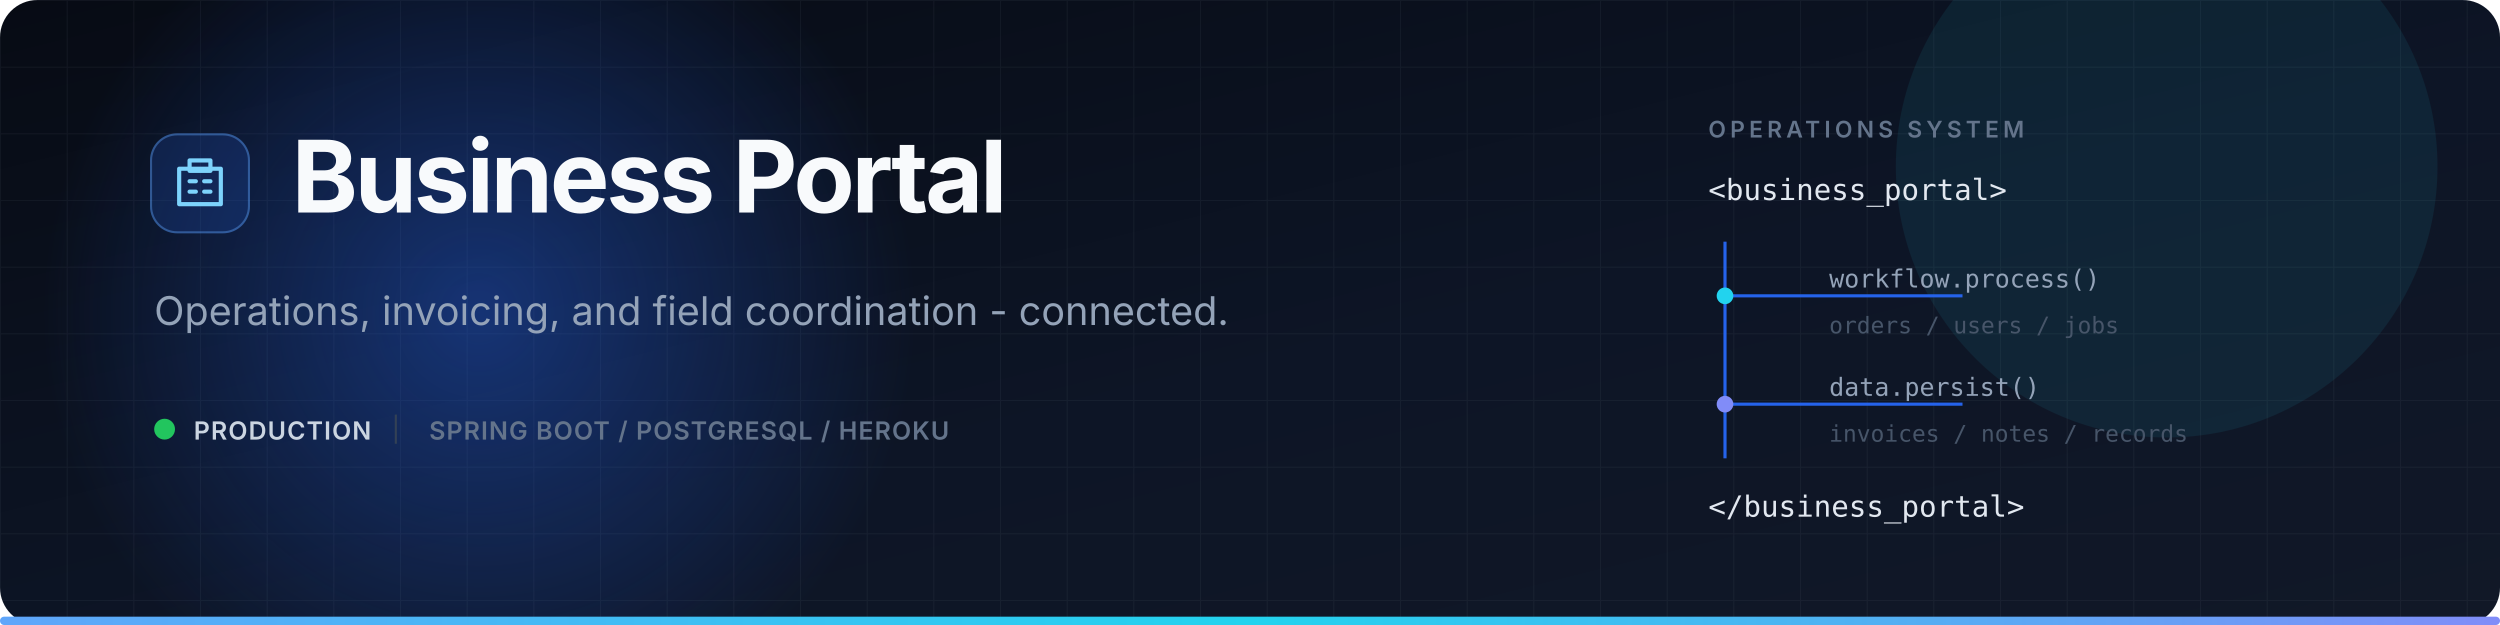
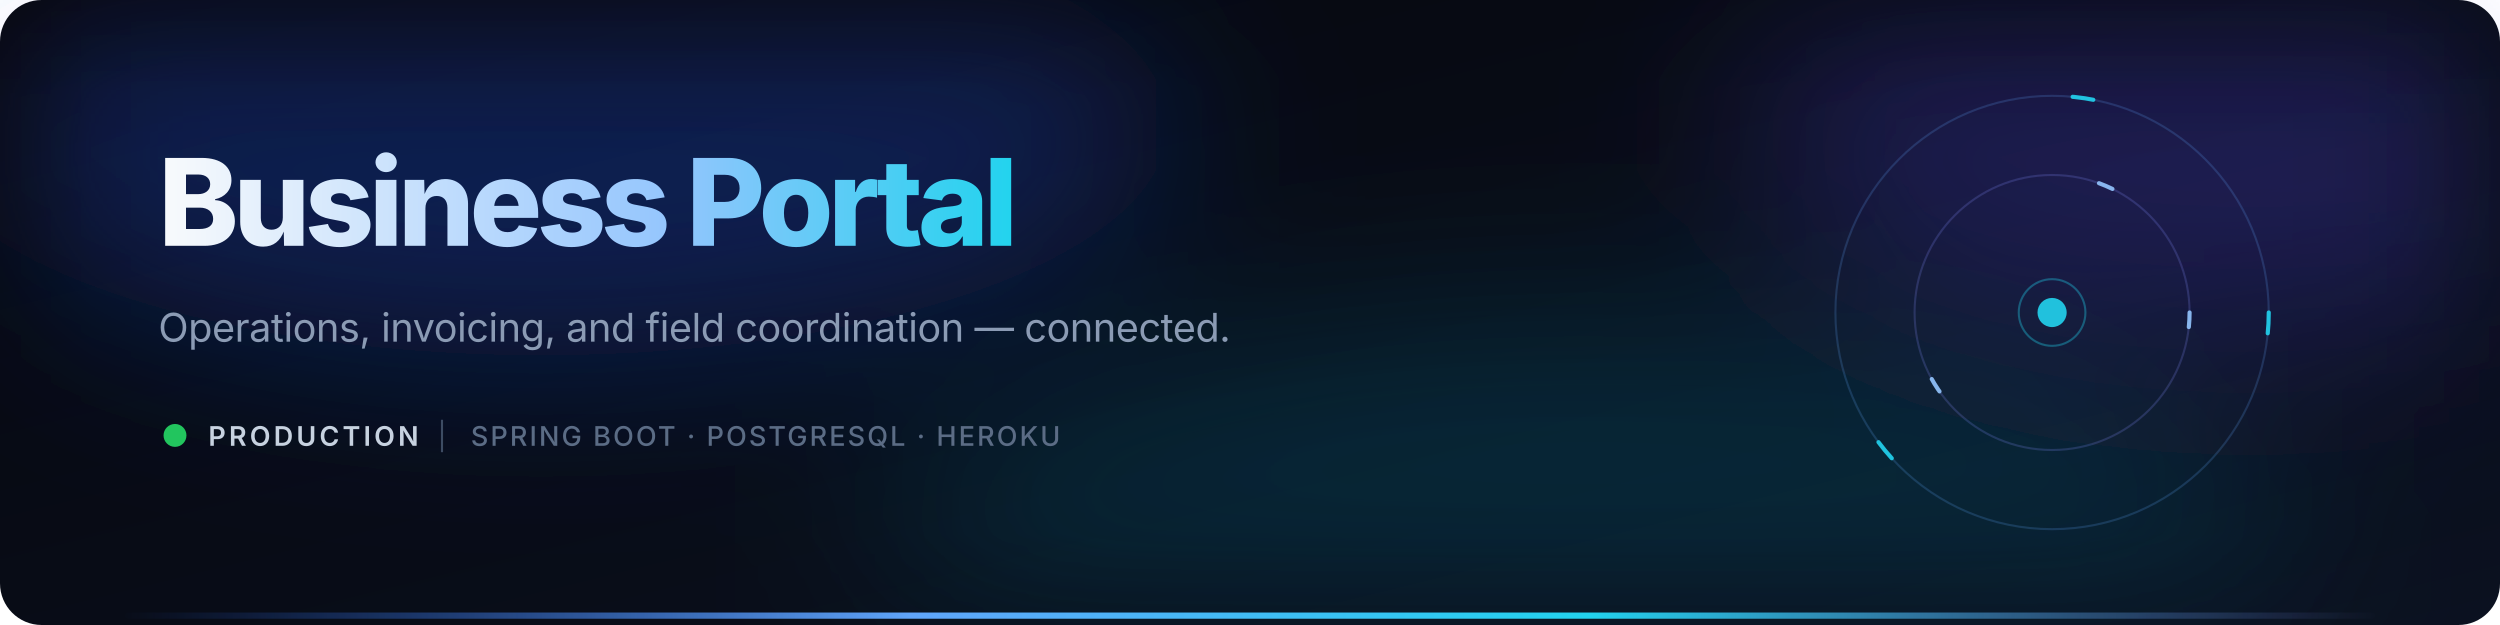
<svg xmlns="http://www.w3.org/2000/svg" width="1200" height="300" viewBox="0 0 1200 300" role="img" aria-labelledby="title desc">
  <defs>
    <linearGradient id="bg" x1="0" y1="0" x2="1" y2="1">
-       <stop offset="0" stop-color="#070b14" />
-       <stop offset=".55" stop-color="#0d1526" />
-       <stop offset="1" stop-color="#111827" />
+       <stop offset="0" stop-color="#05070d" />
+       <stop offset="1" stop-color="#0b1120" />
    </linearGradient>
-     <linearGradient id="line" x1="0" y1="0" x2="1" y2="0">
-       <stop offset="0" stop-color="#60a5fa" />
-       <stop offset=".5" stop-color="#22d3ee" />
-       <stop offset="1" stop-color="#818cf8" />
+     <linearGradient id="titleGrad" x1="0" y1="0" x2="1" y2="0">
+       <stop offset="0" stop-color="#f8fafc" />
+       <stop offset=".6" stop-color="#93c5fd" />
+       <stop offset="1" stop-color="#22d3ee" />
    </linearGradient>
-     <radialGradient id="halo">
-       <stop offset="0" stop-color="#2563eb" stop-opacity=".42" />
-       <stop offset="1" stop-color="#2563eb" stop-opacity="0" />
-     </radialGradient>
-     <pattern id="grid" width="32" height="32" patternUnits="userSpaceOnUse">
-       <path d="M32 0H0V32" fill="none" stroke="#94a3b8" stroke-opacity=".07" />
-     </pattern>
+     <linearGradient id="edge" x1="0" y1="0" x2="1" y2="0">
+       <stop offset="0" stop-color="#2563eb" stop-opacity="0" />
+       <stop offset=".35" stop-color="#60a5fa" />
+       <stop offset=".65" stop-color="#22d3ee" />
+       <stop offset="1" stop-color="#818cf8" stop-opacity="0" />
+     </linearGradient>
+     <filter id="soft" x="-60%" y="-60%" width="220%" height="220%">
+       <feGaussianBlur stdDeviation="46" />
+     </filter>
    <style>
-       .halo { animation: drift 8s ease-in-out infinite alternate; }
+       .aurora1 { animation: drift1 11s ease-in-out infinite alternate; }
+       .aurora2 { animation: drift2 9s ease-in-out infinite alternate; }
+       .aurora3 { animation: drift1 13s ease-in-out infinite alternate-reverse; }
      .dot { animation: pulse 2.4s ease-in-out infinite; }
-       .signal { animation: signal 4s ease-in-out infinite alternate; }
-       @keyframes drift {
-         from { transform: translateX(-24px); opacity: .7; }
-         to { transform: translateX(32px); opacity: 1; }
+       .ring { animation: spin 26s linear infinite; transform-origin: 985px 150px; }
+       .ring.inner { animation-duration: 18s; animation-direction: reverse; }
+       @keyframes drift1 {
+         from { transform: translate(-30px, 10px); }
+         to { transform: translate(40px, -14px); }
+       }
+       @keyframes drift2 {
+         from { transform: translate(24px, -8px); }
+         to { transform: translate(-32px, 12px); }
      }
      @keyframes pulse {
        0%, 100% { opacity: 1; }
-         50% { opacity: .4; }
+         50% { opacity: .35; }
      }
-       @keyframes signal {
-         from { stroke-dashoffset: 180; opacity: .45; }
-         to { stroke-dashoffset: 0; opacity: 1; }
+       @keyframes spin {
+         to { transform: rotate(360deg); }
      }
      @media (prefers-reduced-motion: reduce) {
        * { animation: none !important; }
      }
    </style>
  </defs>
-   <rect width="1200" height="300" rx="18" fill="url(#bg)" />
-   <rect width="1200" height="300" rx="18" fill="url(#grid)" />
-   <g class="halo">
-     <circle cx="230" cy="150" r="210" fill="url(#halo)" />
-     <circle cx="1040" cy="80" r="130" fill="#22d3ee" opacity=".08" />
+   <rect width="1200" height="300" rx="20" fill="url(#bg)" />
+   <g filter="url(#soft)">
+     <ellipse class="aurora1" cx="260" cy="60" rx="300" ry="110" fill="#1d4ed8" opacity=".32" />
+     <ellipse class="aurora2" cx="760" cy="270" rx="340" ry="120" fill="#0e7490" opacity=".25" />
+     <ellipse class="aurora3" cx="1080" cy="60" rx="240" ry="100" fill="#4f46e5" opacity=".28" />
  </g>
-   <g transform="translate(72 64)">
-     <rect width="48" height="48" rx="13" fill="#2563eb" opacity=".18" />
-     <rect x=".5" y=".5" width="47" height="47" rx="12.5" fill="none" stroke="#60a5fa" stroke-opacity=".4" />
-     <path d="M14 17h20v17H14zM19 13h10v5H19zM19 23h3m4 0h3m-10 5h3m4 0h3" fill="none" stroke="#7dd3fc" stroke-width="2" stroke-linecap="round" stroke-linejoin="round" />
-     <text x="68" y="38" fill="#f8fafc" font-family="Inter,system-ui,sans-serif" font-size="48" font-weight="700" letter-spacing="-1.5">Business Portal</text>
-     <text x="2" y="92" fill="#94a3b8" font-family="Inter,system-ui,sans-serif" font-size="19">Operations, invoicing, and field coordination - connected.</text>
-     <g transform="translate(2 126)">
-       <circle class="dot" cx="5" cy="16" r="5" fill="#22c55e" />
-       <text x="19" y="21" fill="#cbd5e1" font-family="Inter,system-ui,sans-serif" font-size="12" font-weight="600" letter-spacing=".5">PRODUCTION</text>
-       <line x1="116" y1="9" x2="116" y2="23" stroke="#334155" />
-       <text x="132" y="21" fill="#64748b" font-family="Inter,system-ui,sans-serif" font-size="12" font-weight="600" letter-spacing=".5">SPRING BOOT / POSTGRESQL / HEROKU</text>
+   <g class="ring" fill="none" stroke="#60a5fa" stroke-opacity=".2">
+     <circle cx="985" cy="150" r="104" />
+     <circle cx="985" cy="150" r="104" stroke-dasharray="10 240" stroke="#22d3ee" stroke-opacity=".9" stroke-width="2" stroke-linecap="round" />
+   </g>
+   <g class="ring inner" fill="none" stroke="#818cf8" stroke-opacity=".22">
+     <circle cx="985" cy="150" r="66" />
+     <circle cx="985" cy="150" r="66" stroke-dasharray="7 160" stroke="#93c5fd" stroke-opacity=".9" stroke-width="2" stroke-linecap="round" />
+   </g>
+   <circle cx="985" cy="150" r="7" fill="#22d3ee" opacity=".9" />
+   <circle cx="985" cy="150" r="16" fill="none" stroke="#22d3ee" stroke-opacity=".35" />
+   <g transform="translate(76 118)">
+     <text y="0" fill="url(#titleGrad)" font-family="Inter,system-ui,sans-serif" font-size="58" font-weight="800" letter-spacing="-2.5">Business Portal</text>
+     <text y="46" fill="#8b9bb4" font-family="Inter,system-ui,sans-serif" font-size="19" letter-spacing="-.2">Operations, invoicing, and field coordination — connected.</text>
+     <g transform="translate(2 84)">
+       <circle class="dot" cx="6" cy="7" r="5.5" fill="#22c55e" />
+       <text x="22" y="12" fill="#c7d2e0" font-family="Inter,system-ui,sans-serif" font-size="13" font-weight="600" letter-spacing="1.5">PRODUCTION</text>
+       <text x="132" y="12" fill="#3d4c63" font-family="Inter,system-ui,sans-serif" font-size="13">|</text>
+       <text x="148" y="12" fill="#5b6c85" font-family="Inter,system-ui,sans-serif" font-size="13" font-weight="500" letter-spacing="1">SPRING BOOT · POSTGRESQL · HEROKU</text>
    </g>
  </g>
-   <g transform="translate(820 66)">
-     <text x="0" y="0" fill="#64748b" font-family="Inter,system-ui,sans-serif" font-size="11" font-weight="600" letter-spacing="2">OPERATIONS SYSTEM</text>
-     <text x="0" y="30" fill="#e2e8f0" font-family="ui-monospace,SFMono-Regular,monospace" font-size="14">&lt;business_portal&gt;</text>
-     <path class="signal" d="M8 50v104m0-78h38m-38 52h38M46 76h76m-76 52h76" fill="none" stroke="#2563eb" stroke-width="1.5" stroke-dasharray="180" />
-     <circle cx="8" cy="76" r="4" fill="#22d3ee" />
-     <circle cx="8" cy="128" r="4" fill="#818cf8" />
-     <text x="58" y="72" fill="#94a3b8" font-family="ui-monospace,SFMono-Regular,monospace" font-size="12">workflow.process()</text>
-     <text x="58" y="94" fill="#475569" font-family="ui-monospace,SFMono-Regular,monospace" font-size="11">orders / users / jobs</text>
-     <text x="58" y="124" fill="#94a3b8" font-family="ui-monospace,SFMono-Regular,monospace" font-size="12">data.persist()</text>
-     <text x="58" y="146" fill="#475569" font-family="ui-monospace,SFMono-Regular,monospace" font-size="11">invoices / notes / records</text>
-     <text x="0" y="182" fill="#e2e8f0" font-family="ui-monospace,SFMono-Regular,monospace" font-size="14">&lt;/business_portal&gt;</text>
-   </g>
-   <rect y="296" width="1200" height="4" rx="2" fill="url(#line)" />
+   <rect x="60" y="294" width="1080" height="3" rx="1.5" fill="url(#edge)" />
</svg>
